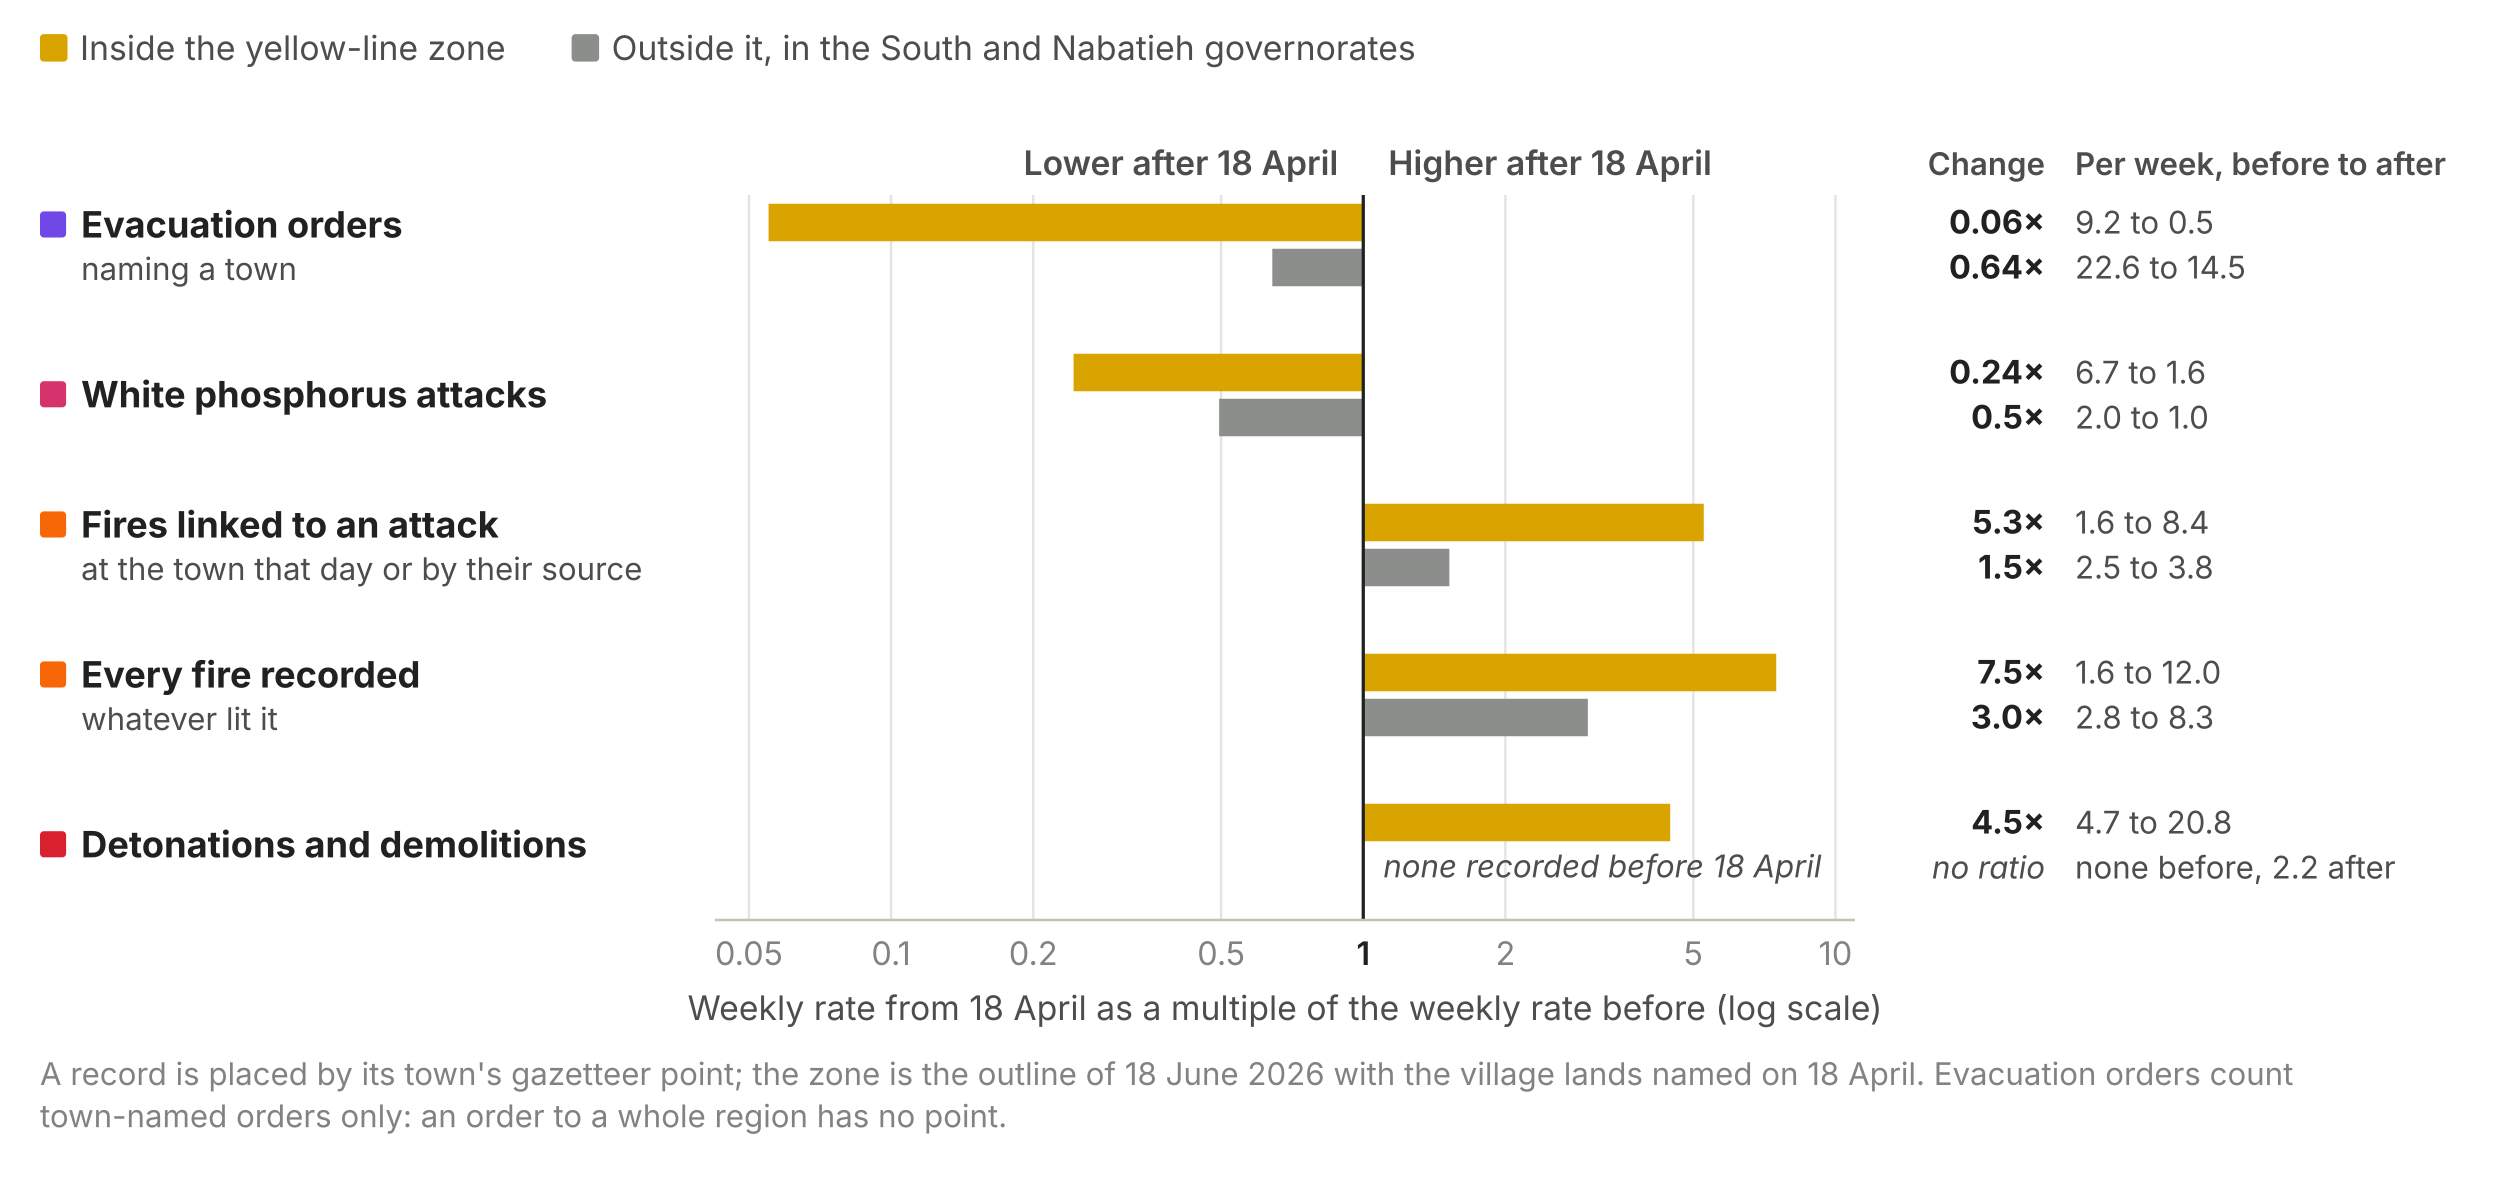
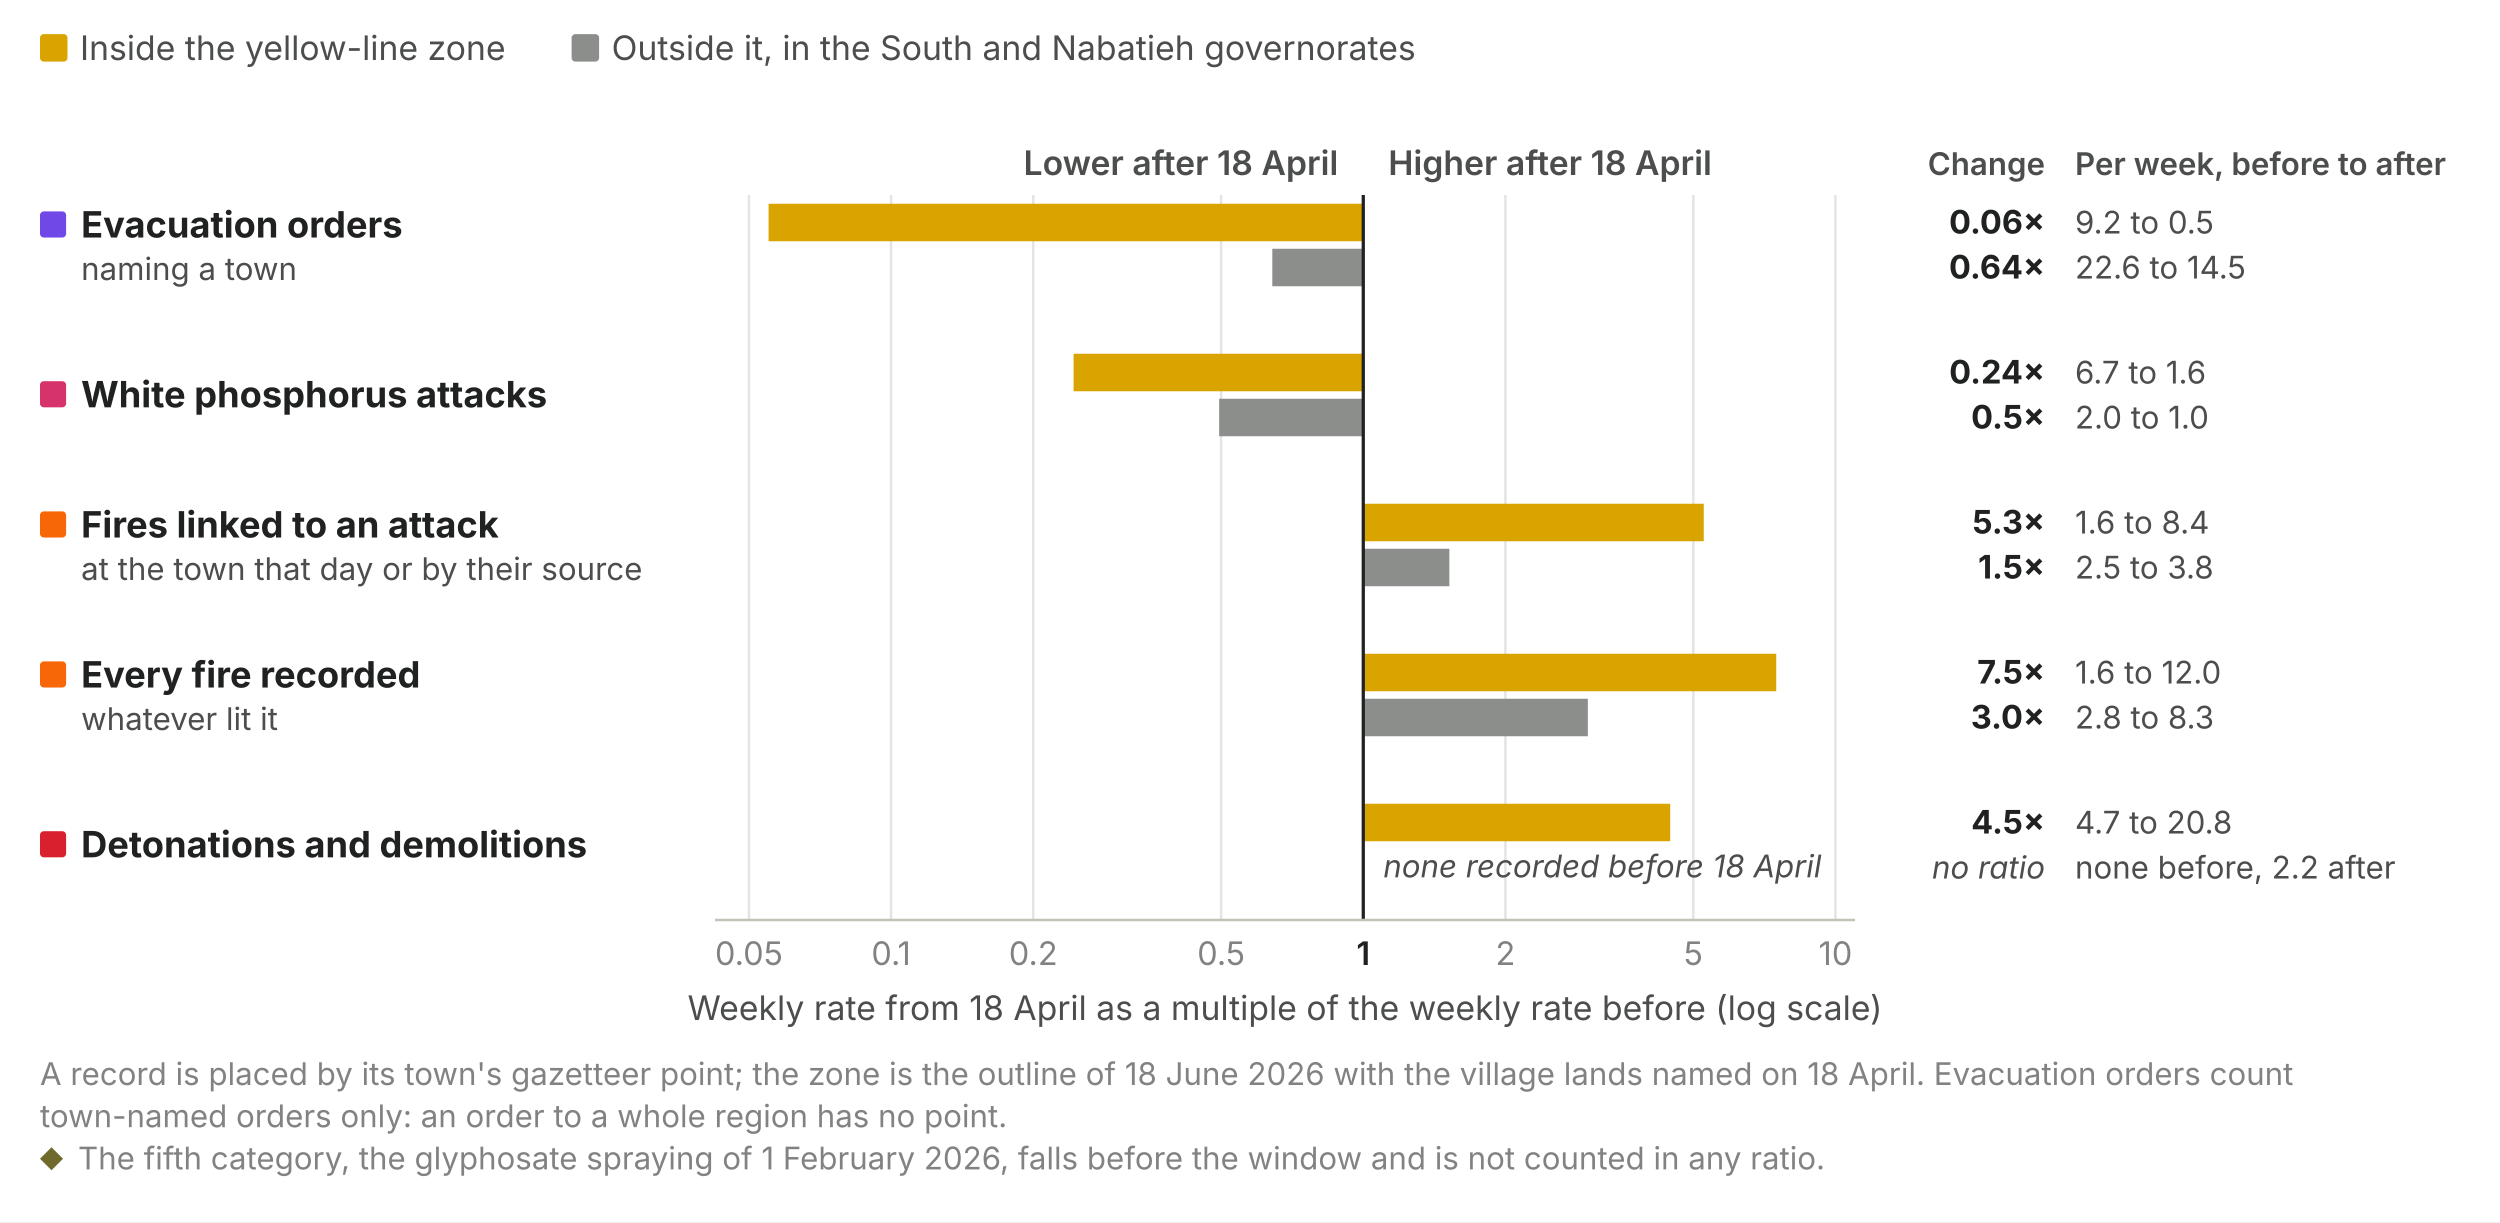
- <svg xmlns="http://www.w3.org/2000/svg" viewBox="0 0 1000 472" width="1000" height="472" role="img" aria-labelledby="desc">
+ <svg xmlns="http://www.w3.org/2000/svg" viewBox="0 0 1000 488.88" width="1000" height="488.88" role="img" aria-labelledby="desc">
  <style>svg{fill:#1f2220}text{font-family:Inter, "Segoe UI", system-ui, sans-serif}.h{paint-order:stroke;stroke:#fff;stroke-width:4px;stroke-linejoin:round}</style>
-   <rect width="1000" height="472" fill="#ffffff" />
+   <rect width="1000" height="488.88" fill="#ffffff" />
  <g class="grid">
    <line x1="299.58" y1="78" x2="299.58" y2="368" stroke="#e4e4e4" stroke-width="1" />
    <line x1="356.43" y1="78" x2="356.43" y2="368" stroke="#e4e4e4" stroke-width="1" />
    <line x1="413.29" y1="78" x2="413.29" y2="368" stroke="#e4e4e4" stroke-width="1" />
    <line x1="488.45" y1="78" x2="488.45" y2="368" stroke="#e4e4e4" stroke-width="1" />
    <line x1="602.16" y1="78" x2="602.16" y2="368" stroke="#e4e4e4" stroke-width="1" />
    <line x1="677.33" y1="78" x2="677.33" y2="368" stroke="#e4e4e4" stroke-width="1" />
    <line x1="734.18" y1="78" x2="734.18" y2="368" stroke="#e4e4e4" stroke-width="1" />
  </g>
  <g class="marks">
    <rect x="16" y="84.56" width="10.44" height="10.44" rx="1.5" fill="#7048e8" />
    <rect x="307.43" y="81.5" width="237.87" height="15" fill="#d9a400" />
    <rect x="508.92" y="99.5" width="36.39" height="15" fill="#8c8e8c" />
    <rect x="16" y="152.49" width="10.44" height="10.44" rx="1.5" fill="#d6336c" />
    <rect x="429.43" y="141.5" width="115.88" height="15" fill="#d9a400" />
    <rect x="487.67" y="159.5" width="57.64" height="15" fill="#8c8e8c" />
    <rect x="16" y="204.56" width="10.44" height="10.44" rx="1.5" fill="#f76707" />
    <rect x="545.31" y="201.5" width="136.19" height="15" fill="#d9a400" />
    <rect x="545.31" y="219.5" width="34.43" height="15" fill="#8c8e8c" />
    <rect x="16" y="264.56" width="10.44" height="10.44" rx="1.5" fill="#f76707" />
    <rect x="545.31" y="261.5" width="165.18" height="15" fill="#d9a400" />
    <rect x="545.31" y="279.5" width="89.83" height="15" fill="#8c8e8c" />
    <rect x="16" y="332.49" width="10.44" height="10.44" rx="1.5" fill="#d9202f" />
    <rect x="545.31" y="321.5" width="122.77" height="15" fill="#d9a400" />
  </g>
  <g class="over">
    <line x1="545.31" y1="78" x2="545.31" y2="368" stroke="#1f2220" stroke-width="1.3" />
    <line x1="286" y1="368" x2="742" y2="368" stroke="#c3c2b7" stroke-width="1" />
+     <path d="M20.60,458.90L25.20,463.50L20.60,468.10L16.00,463.50Z" fill="#6f6a2b" />
  </g>
  <g class="text">
    <rect x="16" y="13.64" width="11" height="11" rx="1.5" fill="#d9a400" />
    <text x="32" y="24" font-size="13.5" fill="#4b4e4c">Inside the yellow-line zone</text>
    <rect x="228.64" y="13.64" width="11" height="11" rx="1.5" fill="#8c8e8c" />
    <text x="244.64" y="24" font-size="13.5" fill="#4b4e4c">Outside it, in the South and Nabatieh governorates</text>
    <text x="818" y="70" font-size="12.5" font-weight="600" fill="#4b4e4c" text-anchor="end">Change</text>
    <text x="830" y="70" font-size="12.5" font-weight="600" fill="#4b4e4c">Per week, before to after</text>
    <text x="535.31" y="70" font-size="13.5" font-weight="600" fill="#4b4e4c" text-anchor="end">Lower after 18 April</text>
    <text x="555.31" y="70" font-size="13.5" font-weight="600" fill="#4b4e4c">Higher after 18 April</text>
    <text x="299.58" y="386" font-size="13" fill="#828282" text-anchor="middle">0.05</text>
    <text x="356.43" y="386" font-size="13" fill="#828282" text-anchor="middle">0.1</text>
    <text x="413.29" y="386" font-size="13" fill="#828282" text-anchor="middle">0.2</text>
    <text x="488.45" y="386" font-size="13" fill="#828282" text-anchor="middle">0.5</text>
    <text x="545.31" y="386" font-size="13" font-weight="600" fill="#1f2220" text-anchor="middle">1</text>
    <text x="602.16" y="386" font-size="13" fill="#828282" text-anchor="middle">2</text>
    <text x="677.33" y="386" font-size="13" fill="#828282" text-anchor="middle">5</text>
    <text x="734.18" y="386" font-size="13" fill="#828282" text-anchor="middle">10</text>
    <text x="514" y="408" font-size="13.5" fill="#4b4e4c" text-anchor="middle">Weekly rate from 18 April as a multiple of the weekly rate before (log scale)</text>
    <text x="32.44" y="95" font-size="14.5" font-weight="700">Evacuation orders</text>
    <text x="32.44" y="112" font-size="12.5" fill="#4b4e4c">naming a town</text>
    <text x="818" y="93.42" font-size="13" font-weight="700" text-anchor="end">0.06×</text>
    <text x="830" y="93.42" font-size="12.5" fill="#4b4e4c">9.2 to 0.5</text>
    <text x="818" y="111.42" font-size="13" font-weight="700" text-anchor="end">0.64×</text>
    <text x="830" y="111.42" font-size="12.5" fill="#4b4e4c">22.6 to 14.5</text>
    <text x="32.44" y="162.93" font-size="14.5" font-weight="700">White phosphorus attacks</text>
    <text x="818" y="153.42" font-size="13" font-weight="700" text-anchor="end">0.24×</text>
    <text x="830" y="153.42" font-size="12.5" fill="#4b4e4c">6.7 to 1.6</text>
    <text x="818" y="171.42" font-size="13" font-weight="700" text-anchor="end">0.5×</text>
    <text x="830" y="171.42" font-size="12.5" fill="#4b4e4c">2.0 to 1.0</text>
    <text x="32.44" y="215" font-size="14.5" font-weight="700">Fires linked to an attack</text>
    <text x="32.44" y="232" font-size="12.5" fill="#4b4e4c">at the town that day or by their source</text>
    <text x="818" y="213.42" font-size="13" font-weight="700" text-anchor="end">5.3×</text>
    <text x="830" y="213.42" font-size="12.5" fill="#4b4e4c">1.6 to 8.4</text>
    <text x="818" y="231.42" font-size="13" font-weight="700" text-anchor="end">1.5×</text>
    <text x="830" y="231.42" font-size="12.5" fill="#4b4e4c">2.5 to 3.8</text>
    <text x="32.44" y="275" font-size="14.5" font-weight="700">Every fire recorded</text>
    <text x="32.44" y="292" font-size="12.5" fill="#4b4e4c">whatever lit it</text>
    <text x="818" y="273.42" font-size="13" font-weight="700" text-anchor="end">7.5×</text>
    <text x="830" y="273.42" font-size="12.5" fill="#4b4e4c">1.6 to 12.0</text>
    <text x="818" y="291.42" font-size="13" font-weight="700" text-anchor="end">3.0×</text>
    <text x="830" y="291.42" font-size="12.5" fill="#4b4e4c">2.8 to 8.3</text>
    <text x="32.44" y="342.93" font-size="14.5" font-weight="700">Detonations and demolitions</text>
    <text x="818" y="333.42" font-size="13" font-weight="700" text-anchor="end">4.5×</text>
    <text x="830" y="333.42" font-size="12.5" fill="#4b4e4c">4.7 to 20.8</text>
    <text x="818" y="351.42" font-size="12.5" fill="#4b4e4c" text-anchor="end" font-style="italic">no ratio</text>
    <text x="553.31" y="350.92" font-size="12.5" fill="#4b4e4c" font-style="italic">none recorded before 18 April</text>
    <text x="830" y="351.42" font-size="12.5" fill="#4b4e4c">none before, 2.2 after</text>
    <text x="16" y="434" font-size="12.5" fill="#828282">A record is placed by its town's gazetteer point; the zone is the outline of 18 June 2026 with the village lands named on 18 April. Evacuation orders count</text>
    <text x="16" y="450.88" font-size="12.5" fill="#828282">town-named orders only: an order to a whole region has no point.</text>
+     <text x="31.2" y="467.75" font-size="12.5" fill="#828282">The fifth category, the glyphosate spraying of 1 February 2026, falls before the window and is not counted in any ratio.</text>
  </g>
</svg>
